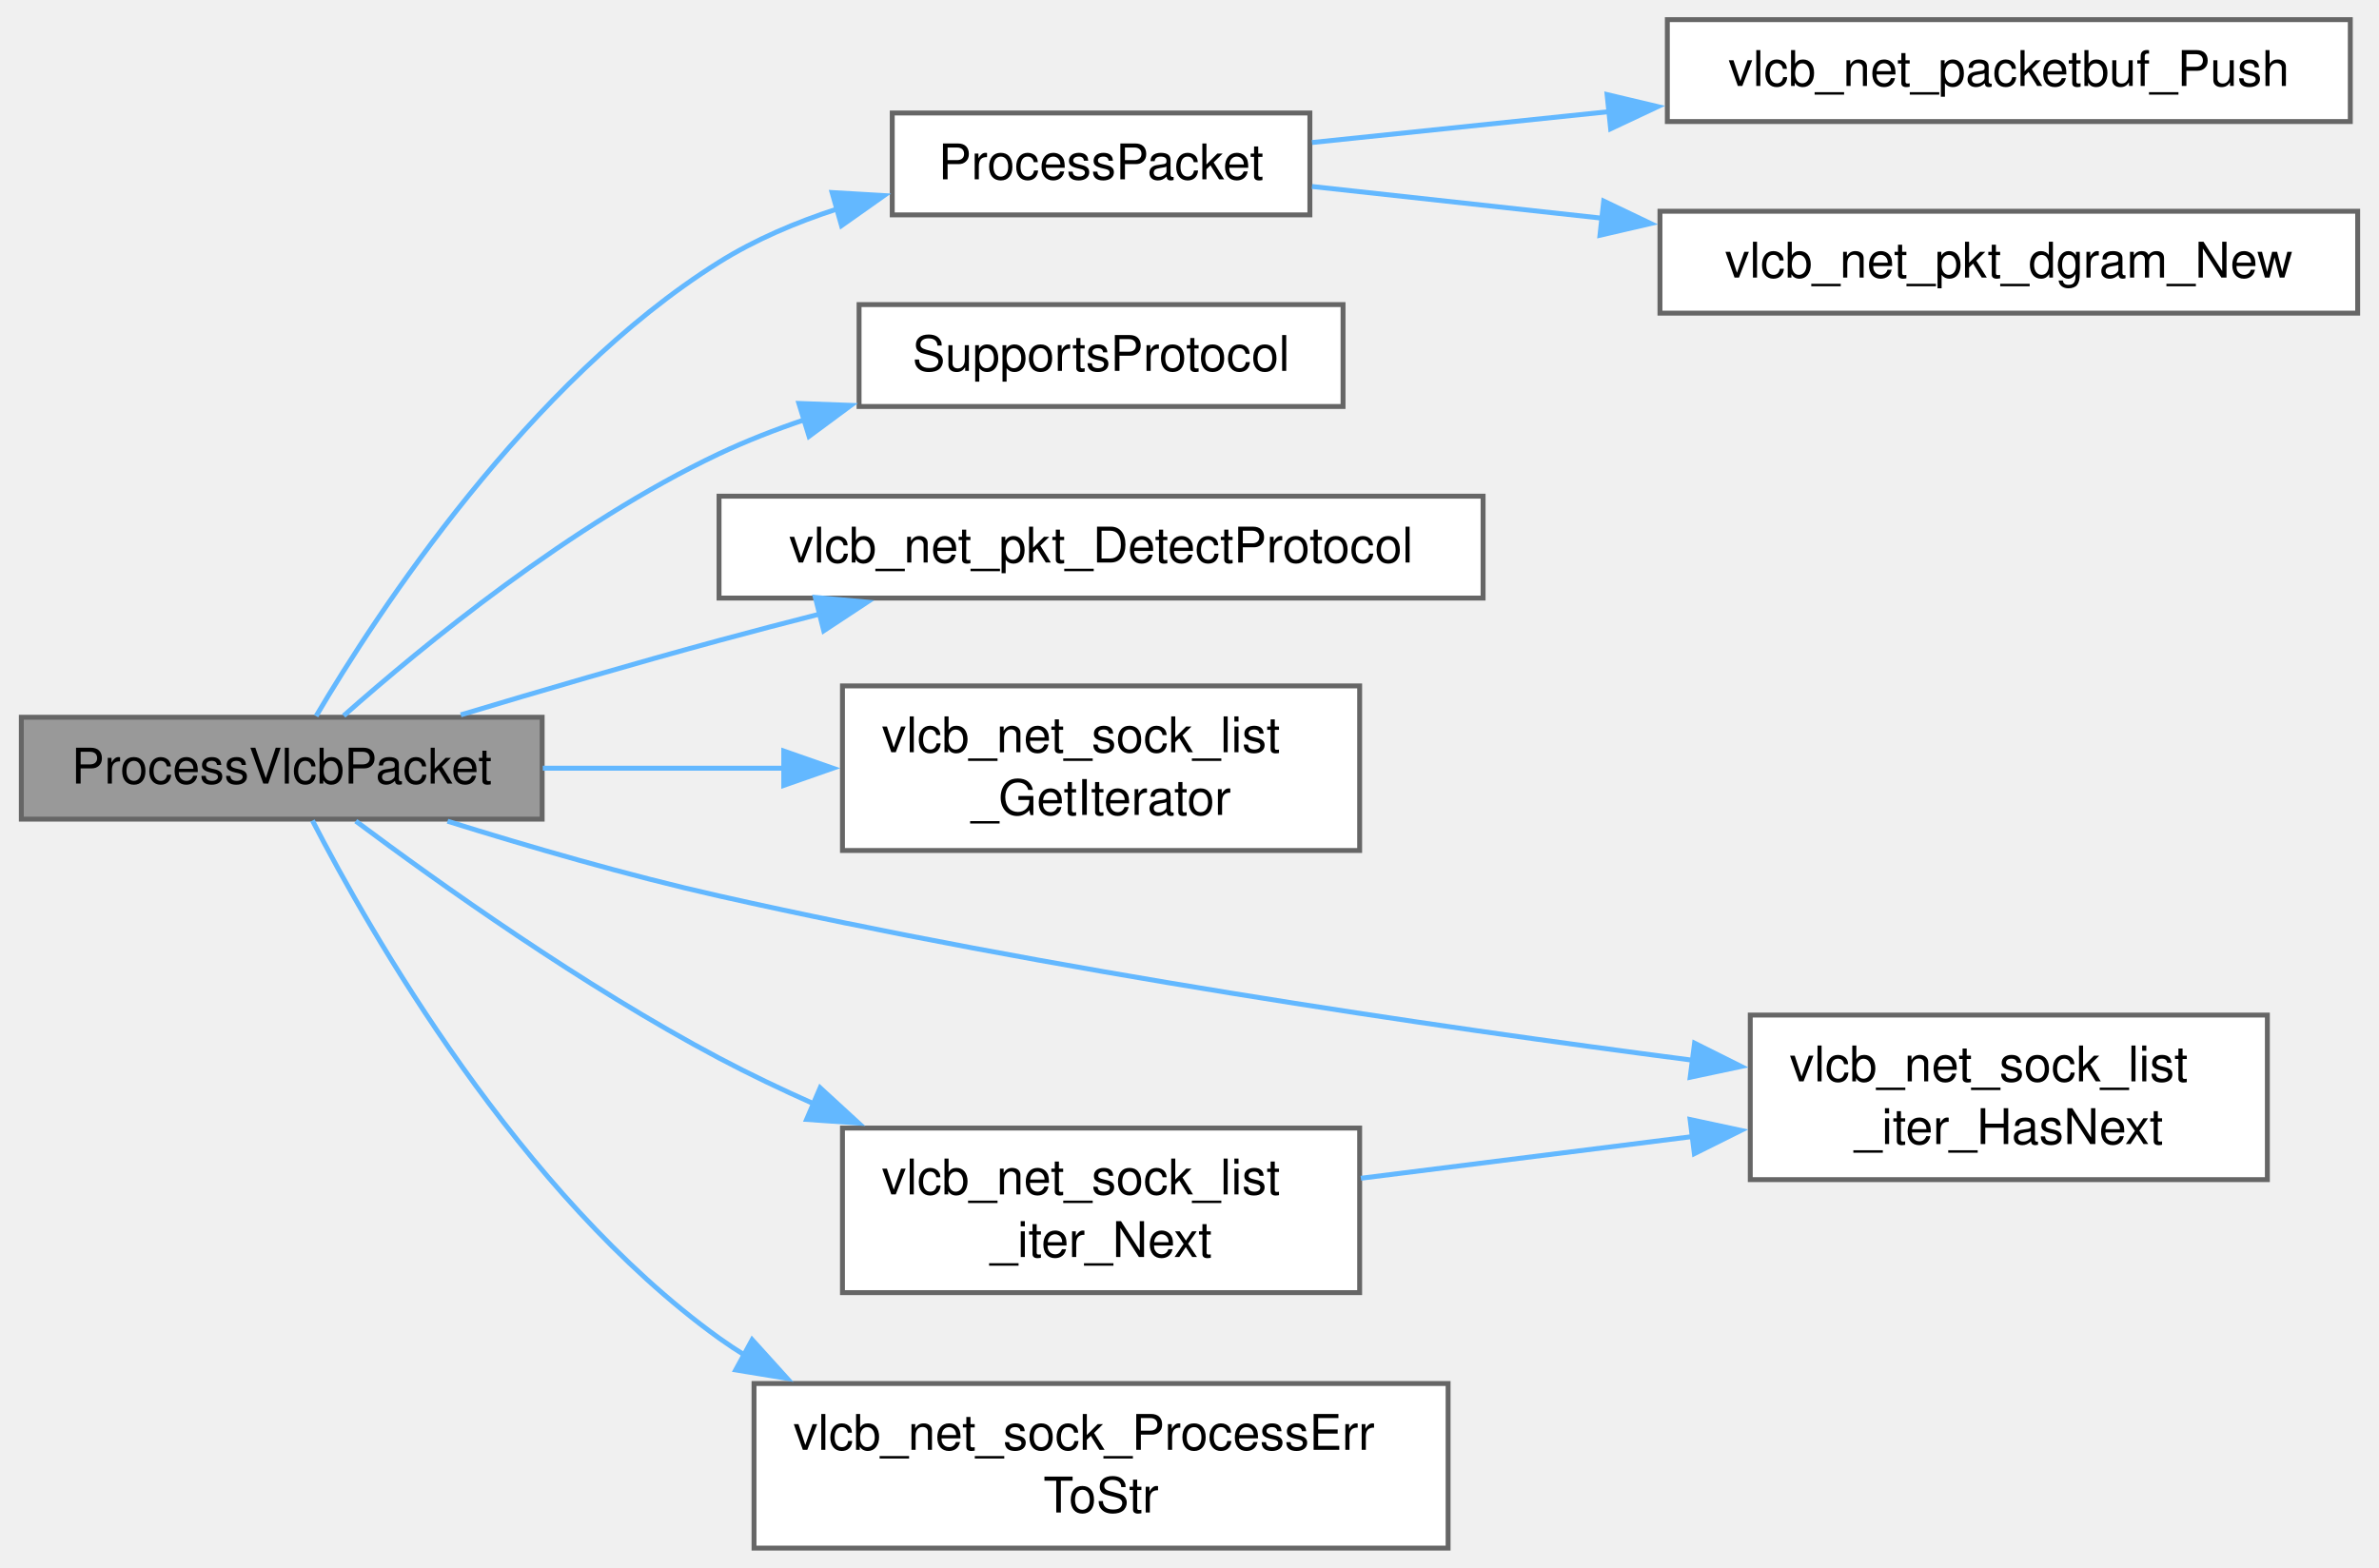
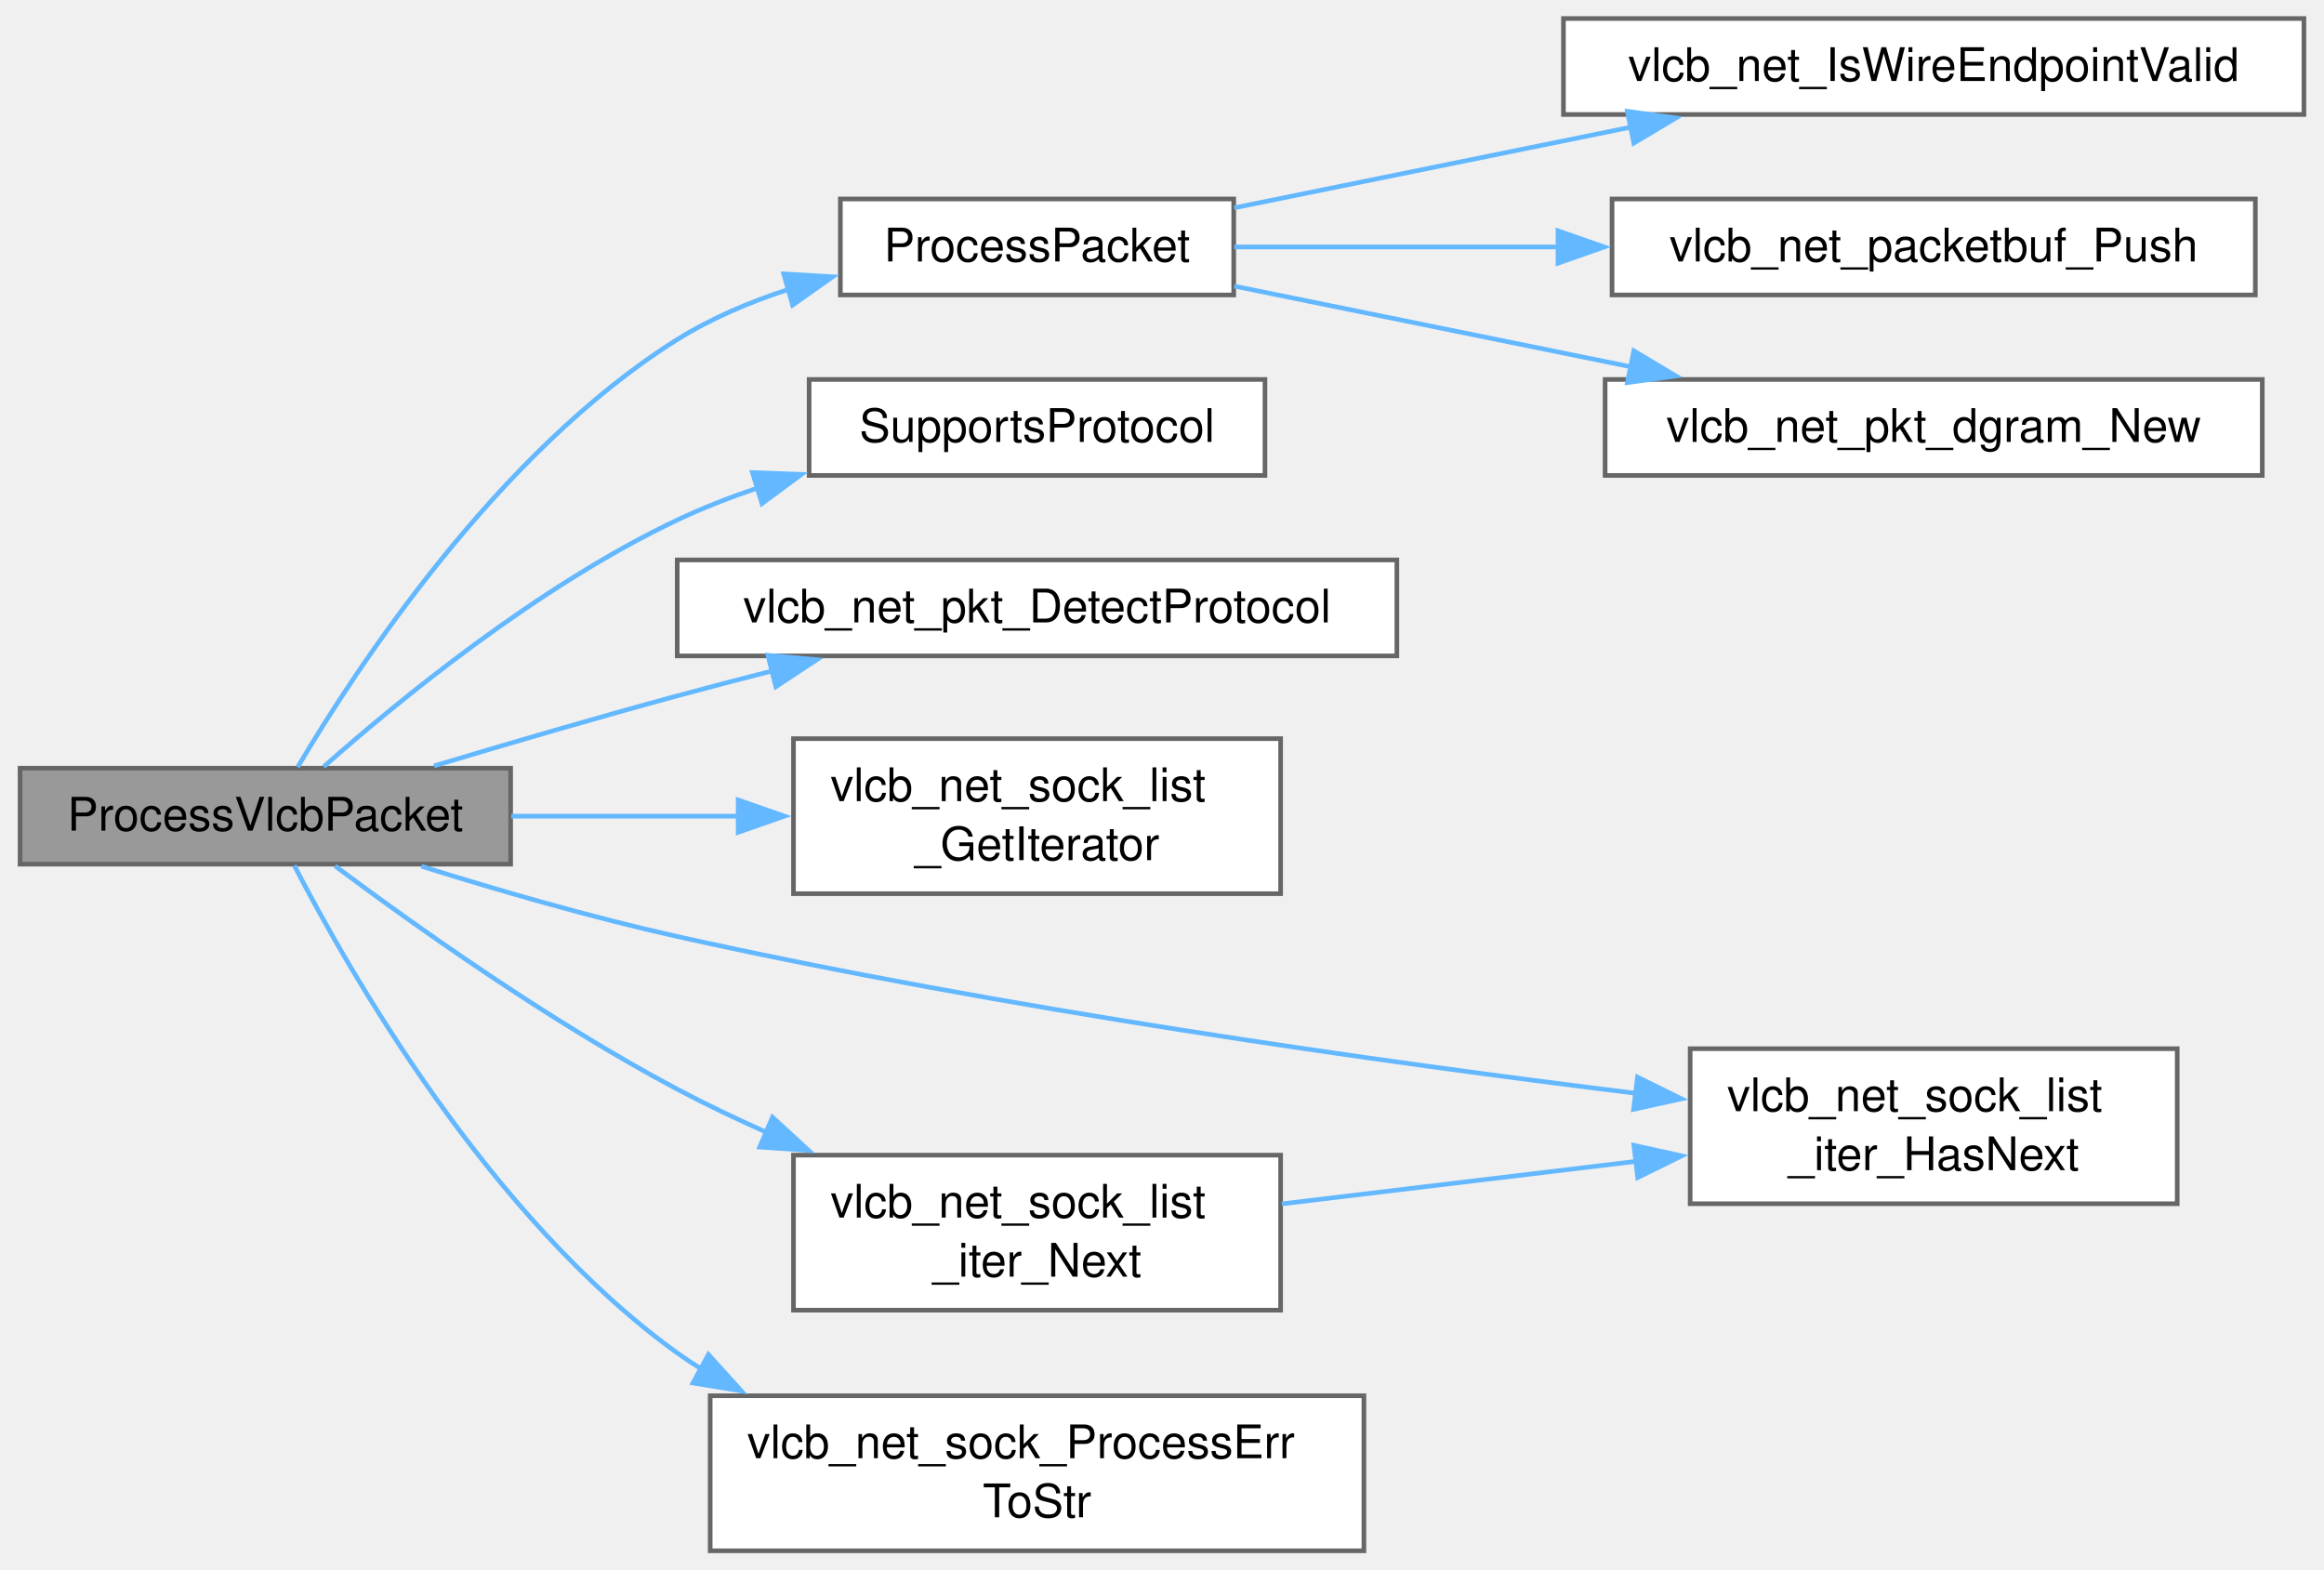
- <svg xmlns="http://www.w3.org/2000/svg" xmlns:xlink="http://www.w3.org/1999/xlink" width="484pt" height="319pt" viewBox="0.00 0.00 483.50 319.12">
-   <g id="graph0" class="graph" transform="scale(1 1) rotate(0) translate(4 315.12)">
+ <svg xmlns="http://www.w3.org/2000/svg" xmlns:xlink="http://www.w3.org/1999/xlink" width="502pt" height="339pt" viewBox="0.00 0.00 501.50 339.12">
+   <g id="graph0" class="graph" transform="scale(1 1) rotate(0) translate(4 335.12)">
    <g id="Node000001" class="node">
      <g id="a_Node000001">
        <a xlink:title=" ">
          <polygon fill="#999999" stroke="#666666" points="106,-169.12 0,-169.12 0,-148.38 106,-148.38 106,-169.12" />
          <text text-anchor="middle" x="53" y="-155.62" font-family="Helvetica,sans-Serif" font-size="10.00">ProcessVlcbPacket</text>
        </a>
      </g>
    </g>
    <g id="Node000002" class="node">
      <g id="a_Node000002">
        <a xlink:href="socket_2datagram_8c.html#a61c95cabe20ca7a61ea528e4c70f1245" target="_top" xlink:title=" ">
          <polygon fill="white" stroke="#666666" points="262.25,-292.12 177.25,-292.12 177.25,-271.38 262.25,-271.38 262.25,-292.12" />
          <text text-anchor="middle" x="219.75" y="-278.62" font-family="Helvetica,sans-Serif" font-size="10.00">ProcessPacket</text>
        </a>
      </g>
    </g>
    <g id="edge1_Node000001_Node000002" class="edge">
      <g id="a_edge1_Node000001_Node000002">
        <a xlink:title=" ">
          <path fill="none" stroke="#63b8ff" d="M59.99,-169.36C72.42,-190.39 103.13,-237.41 142,-261.75 149.3,-266.32 157.62,-269.85 166.02,-272.58" />
          <polygon fill="#63b8ff" stroke="#63b8ff" points="165.01,-275.93 175.58,-275.31 166.93,-269.2 165.01,-275.93" />
        </a>
      </g>
    </g>
-     <g id="Node000005" class="node">
-       <g id="a_Node000005">
+     <g id="Node000006" class="node">
+       <g id="a_Node000006">
        <a xlink:href="socket_2datagram_8c.html#a97bab8fe9b6021439207f5bf70a2f2a3" target="_top" xlink:title=" ">
          <polygon fill="white" stroke="#666666" points="269,-253.12 170.5,-253.12 170.5,-232.38 269,-232.38 269,-253.12" />
          <text text-anchor="middle" x="219.75" y="-239.62" font-family="Helvetica,sans-Serif" font-size="10.00">SupportsProtocol</text>
        </a>
      </g>
    </g>
-     <g id="edge4_Node000001_Node000005" class="edge">
-       <g id="a_edge4_Node000001_Node000005">
+     <g id="edge5_Node000001_Node000006" class="edge">
+       <g id="a_edge5_Node000001_Node000006">
        <a xlink:title=" ">
          <path fill="none" stroke="#63b8ff" d="M65.61,-169.43C81.62,-183.61 111.95,-208.53 142,-222.75 147.52,-225.36 153.44,-227.67 159.44,-229.7" />
          <polygon fill="#63b8ff" stroke="#63b8ff" points="158.25,-233 168.84,-232.61 160.32,-226.31 158.25,-233" />
        </a>
      </g>
    </g>
-     <g id="Node000006" class="node">
-       <g id="a_Node000006">
+     <g id="Node000007" class="node">
+       <g id="a_Node000007">
        <a xlink:href="vlcb_8c.html#a16634e516c94526e5bc818f75db5558c" target="_top" xlink:title=" ">
          <polygon fill="white" stroke="#666666" points="297.5,-214.12 142,-214.12 142,-193.38 297.5,-193.38 297.5,-214.12" />
          <text text-anchor="middle" x="219.75" y="-200.62" font-family="Helvetica,sans-Serif" font-size="10.00">vlcb_net_pkt_DetectProtocol</text>
        </a>
      </g>
    </g>
-     <g id="edge5_Node000001_Node000006" class="edge">
-       <g id="a_edge5_Node000001_Node000006">
+     <g id="edge6_Node000001_Node000007" class="edge">
+       <g id="a_edge6_Node000001_Node000007">
        <a xlink:title=" ">
          <path fill="none" stroke="#63b8ff" d="M89.44,-169.61C105.44,-174.42 124.63,-180.04 142,-184.75 148.69,-186.57 155.74,-188.41 162.73,-190.19" />
          <polygon fill="#63b8ff" stroke="#63b8ff" points="161.6,-193.51 172.15,-192.56 163.31,-186.73 161.6,-193.51" />
        </a>
      </g>
    </g>
-     <g id="Node000007" class="node">
-       <g id="a_Node000007">
+     <g id="Node000008" class="node">
+       <g id="a_Node000008">
        <a xlink:href="socket_8c.html#a9401eccd14dd3acd44764c5e8a05beaf" target="_top" xlink:title=" ">
          <polygon fill="white" stroke="#666666" points="272.38,-175.5 167.12,-175.5 167.12,-142 272.38,-142 272.38,-175.5" />
          <text text-anchor="start" x="175.12" y="-162" font-family="Helvetica,sans-Serif" font-size="10.00">vlcb_net_sock_list</text>
          <text text-anchor="middle" x="219.75" y="-149.25" font-family="Helvetica,sans-Serif" font-size="10.00">_GetIterator</text>
        </a>
      </g>
    </g>
-     <g id="edge6_Node000001_Node000007" class="edge">
-       <g id="a_edge6_Node000001_Node000007">
+     <g id="edge7_Node000001_Node000008" class="edge">
+       <g id="a_edge7_Node000001_Node000008">
        <a xlink:title=" ">
          <path fill="none" stroke="#63b8ff" d="M106.13,-158.75C121.83,-158.75 139.23,-158.75 155.57,-158.75" />
          <polygon fill="#63b8ff" stroke="#63b8ff" points="155.17,-162.25 165.17,-158.75 155.17,-155.25 155.17,-162.25" />
        </a>
      </g>
    </g>
-     <g id="Node000008" class="node">
-       <g id="a_Node000008">
+     <g id="Node000009" class="node">
+       <g id="a_Node000009">
        <a xlink:href="socket_8c.html#a176c72971ceb14a338d824d7a3bb0fac" target="_top" xlink:title=" ">
-           <polygon fill="white" stroke="#666666" points="457.12,-108.5 351.88,-108.5 351.88,-75 457.12,-75 457.12,-108.5" />
-           <text text-anchor="start" x="359.88" y="-95" font-family="Helvetica,sans-Serif" font-size="10.00">vlcb_net_sock_list</text>
-           <text text-anchor="middle" x="404.5" y="-82.25" font-family="Helvetica,sans-Serif" font-size="10.00">_iter_HasNext</text>
+           <polygon fill="white" stroke="#666666" points="466.12,-108.5 360.88,-108.5 360.88,-75 466.12,-75 466.12,-108.5" />
+           <text text-anchor="start" x="368.88" y="-95" font-family="Helvetica,sans-Serif" font-size="10.00">vlcb_net_sock_list</text>
+           <text text-anchor="middle" x="413.5" y="-82.25" font-family="Helvetica,sans-Serif" font-size="10.00">_iter_HasNext</text>
        </a>
      </g>
    </g>
-     <g id="edge7_Node000001_Node000008" class="edge">
-       <g id="a_edge7_Node000001_Node000008">
+     <g id="edge8_Node000001_Node000009" class="edge">
+       <g id="a_edge8_Node000001_Node000009">
        <a xlink:title=" ">
-           <path fill="none" stroke="#63b8ff" d="M86.74,-147.96C103.19,-142.82 123.51,-136.91 142,-132.75 209.04,-117.66 286.98,-106.21 340.21,-99.3" />
-           <polygon fill="#63b8ff" stroke="#63b8ff" points="340.54,-102.78 350.02,-98.04 339.65,-95.84 340.54,-102.78" />
+           <path fill="none" stroke="#63b8ff" d="M86.73,-147.92C103.18,-142.77 123.49,-136.87 142,-132.75 212.23,-117.13 294.06,-105.64 349.17,-98.86" />
+           <polygon fill="#63b8ff" stroke="#63b8ff" points="349.5,-102.35 359,-97.67 348.65,-95.4 349.5,-102.35" />
        </a>
      </g>
    </g>
-     <g id="Node000009" class="node">
-       <g id="a_Node000009">
+     <g id="Node000010" class="node">
+       <g id="a_Node000010">
        <a xlink:href="socket_8c.html#a81bef9c5afd9ccbb9d0a52b2ae1da9b2" target="_top" xlink:title=" ">
          <polygon fill="white" stroke="#666666" points="272.38,-85.5 167.12,-85.5 167.12,-52 272.38,-52 272.38,-85.5" />
          <text text-anchor="start" x="175.12" y="-72" font-family="Helvetica,sans-Serif" font-size="10.00">vlcb_net_sock_list</text>
          <text text-anchor="middle" x="219.75" y="-59.25" font-family="Helvetica,sans-Serif" font-size="10.00">_iter_Next</text>
        </a>
      </g>
    </g>
-     <g id="edge8_Node000001_Node000009" class="edge">
-       <g id="a_edge8_Node000001_Node000009">
+     <g id="edge9_Node000001_Node000010" class="edge">
+       <g id="a_edge9_Node000001_Node000010">
        <a xlink:title=" ">
          <path fill="none" stroke="#63b8ff" d="M68.07,-147.98C84.98,-135.35 114.53,-114.3 142,-99.75 148.17,-96.48 154.76,-93.34 161.38,-90.39" />
          <polygon fill="#63b8ff" stroke="#63b8ff" points="162.58,-93.69 170.39,-86.52 159.82,-87.25 162.58,-93.69" />
        </a>
      </g>
    </g>
-     <g id="Node000010" class="node">
-       <g id="a_Node000010">
+     <g id="Node000011" class="node">
+       <g id="a_Node000011">
        <a xlink:href="socket_8c.html#a8e1f8d2c6242378d1d4eda56527a4a26" target="_top" xlink:title=" ">
          <polygon fill="white" stroke="#666666" points="290.38,-33.5 149.12,-33.5 149.12,0 290.38,0 290.38,-33.5" />
          <text text-anchor="start" x="157.12" y="-20" font-family="Helvetica,sans-Serif" font-size="10.00">vlcb_net_sock_ProcessErr</text>
          <text text-anchor="middle" x="219.75" y="-7.25" font-family="Helvetica,sans-Serif" font-size="10.00">ToStr</text>
        </a>
      </g>
    </g>
-     <g id="edge10_Node000001_Node000010" class="edge">
-       <g id="a_edge10_Node000001_Node000010">
+     <g id="edge11_Node000001_Node000011" class="edge">
+       <g id="a_edge11_Node000001_Node000011">
        <a xlink:title=" ">
          <path fill="none" stroke="#63b8ff" d="M59.25,-148.09C70.96,-125.4 101.39,-72 142,-42.75 143.76,-41.49 145.58,-40.28 147.45,-39.13" />
          <polygon fill="#63b8ff" stroke="#63b8ff" points="148.74,-42.41 155.85,-34.55 145.39,-36.26 148.74,-42.41" />
        </a>
      </g>
    </g>
    <g id="Node000003" class="node">
      <g id="a_Node000003">
-         <a xlink:href="packet__buf_8c.html#afa80d4fb078473100610ba106bd5cb46" target="_top" xlink:title=" ">
-           <polygon fill="white" stroke="#666666" points="474,-311.12 335,-311.12 335,-290.38 474,-290.38 474,-311.12" />
-           <text text-anchor="middle" x="404.5" y="-297.62" font-family="Helvetica,sans-Serif" font-size="10.00">vlcb_net_packetbuf_Push</text>
+         <a xlink:href="addr_8h.html#a83d3f92953278599a373c60afe6806c6" target="_top" xlink:title=" ">
+           <polygon fill="white" stroke="#666666" points="493.5,-331.12 333.5,-331.12 333.5,-310.38 493.5,-310.38 493.5,-331.12" />
+           <text text-anchor="middle" x="413.5" y="-317.62" font-family="Helvetica,sans-Serif" font-size="10.00">vlcb_net_IsWireEndpointValid</text>
        </a>
      </g>
    </g>
    <g id="edge2_Node000002_Node000003" class="edge">
      <g id="a_edge2_Node000002_Node000003">
        <a xlink:title=" ">
-           <path fill="none" stroke="#63b8ff" d="M262.68,-286.11C280.72,-287.98 302.45,-290.24 323.37,-292.42" />
-           <polygon fill="#63b8ff" stroke="#63b8ff" points="322.74,-295.87 333.05,-293.42 323.46,-288.91 322.74,-295.87" />
+           <path fill="none" stroke="#63b8ff" d="M262.36,-290.21C287.44,-295.31 319.92,-301.92 348.25,-307.68" />
+           <polygon fill="#63b8ff" stroke="#63b8ff" points="347.31,-311.06 357.81,-309.63 348.7,-304.2 347.31,-311.06" />
        </a>
      </g>
    </g>
    <g id="Node000004" class="node">
      <g id="a_Node000004">
-         <a xlink:href="packet_2datagram_8c.html#a965c07c3bd42101143dfbec7857547c2" target="_top" xlink:title=" ">
-           <polygon fill="white" stroke="#666666" points="475.5,-272.12 333.5,-272.12 333.5,-251.38 475.5,-251.38 475.5,-272.12" />
-           <text text-anchor="middle" x="404.5" y="-258.62" font-family="Helvetica,sans-Serif" font-size="10.00">vlcb_net_pkt_dgram_New</text>
+         <a xlink:href="packet__buf_8c.html#afa80d4fb078473100610ba106bd5cb46" target="_top" xlink:title=" ">
+           <polygon fill="white" stroke="#666666" points="483,-292.12 344,-292.12 344,-271.38 483,-271.38 483,-292.12" />
+           <text text-anchor="middle" x="413.5" y="-278.62" font-family="Helvetica,sans-Serif" font-size="10.00">vlcb_net_packetbuf_Push</text>
        </a>
      </g>
    </g>
    <g id="edge3_Node000002_Node000004" class="edge">
      <g id="a_edge3_Node000002_Node000004">
        <a xlink:title=" ">
-           <path fill="none" stroke="#63b8ff" d="M262.68,-277.16C280.28,-275.23 301.39,-272.92 321.84,-270.69" />
-           <polygon fill="#63b8ff" stroke="#63b8ff" points="322.05,-274.19 331.61,-269.62 321.29,-267.23 322.05,-274.19" />
+           <path fill="none" stroke="#63b8ff" d="M262.36,-281.75C282.9,-281.75 308.39,-281.75 332.5,-281.75" />
+           <polygon fill="#63b8ff" stroke="#63b8ff" points="332.32,-285.25 342.32,-281.75 332.32,-278.25 332.32,-285.25" />
        </a>
      </g>
    </g>
-     <g id="edge9_Node000009_Node000008" class="edge">
-       <g id="a_edge9_Node000009_Node000008">
+     <g id="Node000005" class="node">
+       <g id="a_Node000005">
+         <a xlink:href="packet_2datagram_8c.html#a965c07c3bd42101143dfbec7857547c2" target="_top" xlink:title=" ">
+           <polygon fill="white" stroke="#666666" points="484.5,-253.12 342.5,-253.12 342.5,-232.38 484.5,-232.38 484.5,-253.12" />
+           <text text-anchor="middle" x="413.5" y="-239.62" font-family="Helvetica,sans-Serif" font-size="10.00">vlcb_net_pkt_dgram_New</text>
+         </a>
+       </g>
+     </g>
+     <g id="edge4_Node000002_Node000005" class="edge">
+       <g id="a_edge4_Node000002_Node000005">
        <a xlink:title=" ">
-           <path fill="none" stroke="#63b8ff" d="M272.63,-75.28C293.66,-77.93 318.14,-81.01 340.2,-83.78" />
-           <polygon fill="#63b8ff" stroke="#63b8ff" points="339.63,-87.24 349.99,-85.02 340.5,-80.29 339.63,-87.24" />
+           <path fill="none" stroke="#63b8ff" d="M262.36,-273.29C287.44,-268.19 319.92,-261.58 348.25,-255.82" />
+           <polygon fill="#63b8ff" stroke="#63b8ff" points="348.7,-259.3 357.81,-253.87 347.31,-252.44 348.7,-259.3" />
+         </a>
+       </g>
+     </g>
+     <g id="edge10_Node000010_Node000009" class="edge">
+       <g id="a_edge10_Node000010_Node000009">
+         <a xlink:title=" ">
+           <path fill="none" stroke="#63b8ff" d="M272.64,-74.97C296.3,-77.81 324.53,-81.2 349.4,-84.18" />
+           <polygon fill="#63b8ff" stroke="#63b8ff" points="348.72,-87.62 359.07,-85.34 349.55,-80.67 348.72,-87.62" />
        </a>
      </g>
    </g>
  </g>
</svg>
